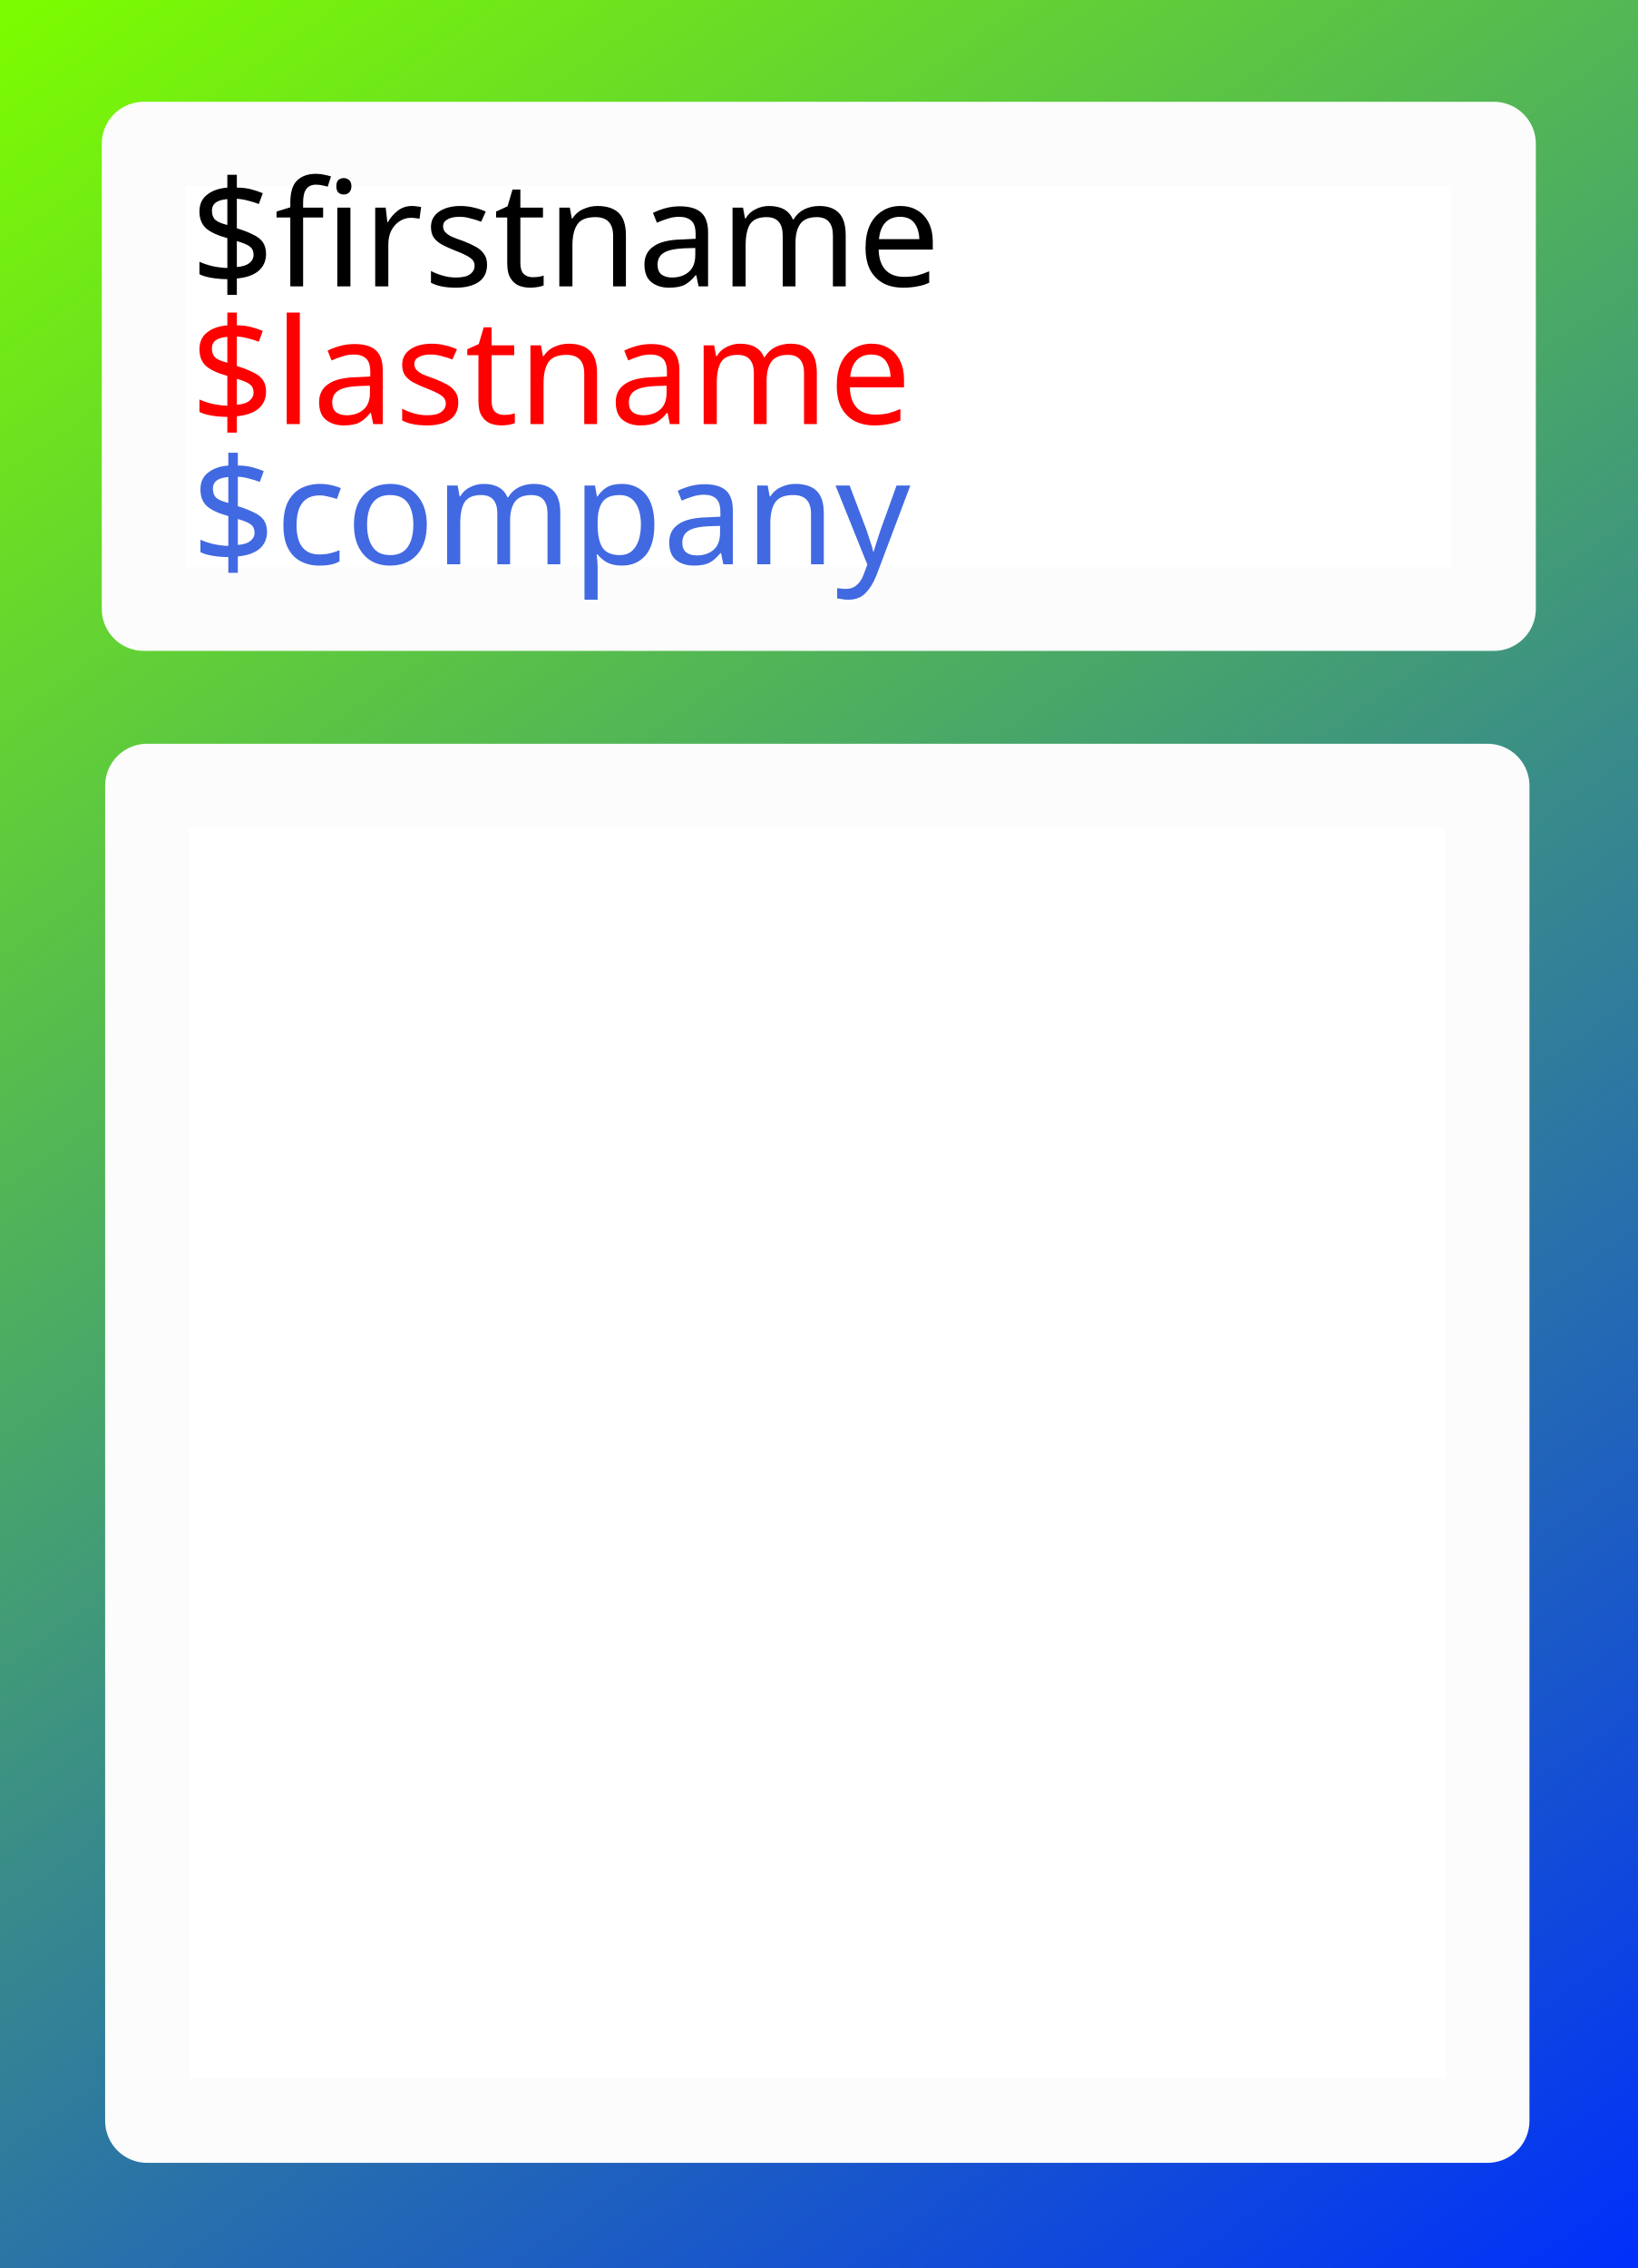
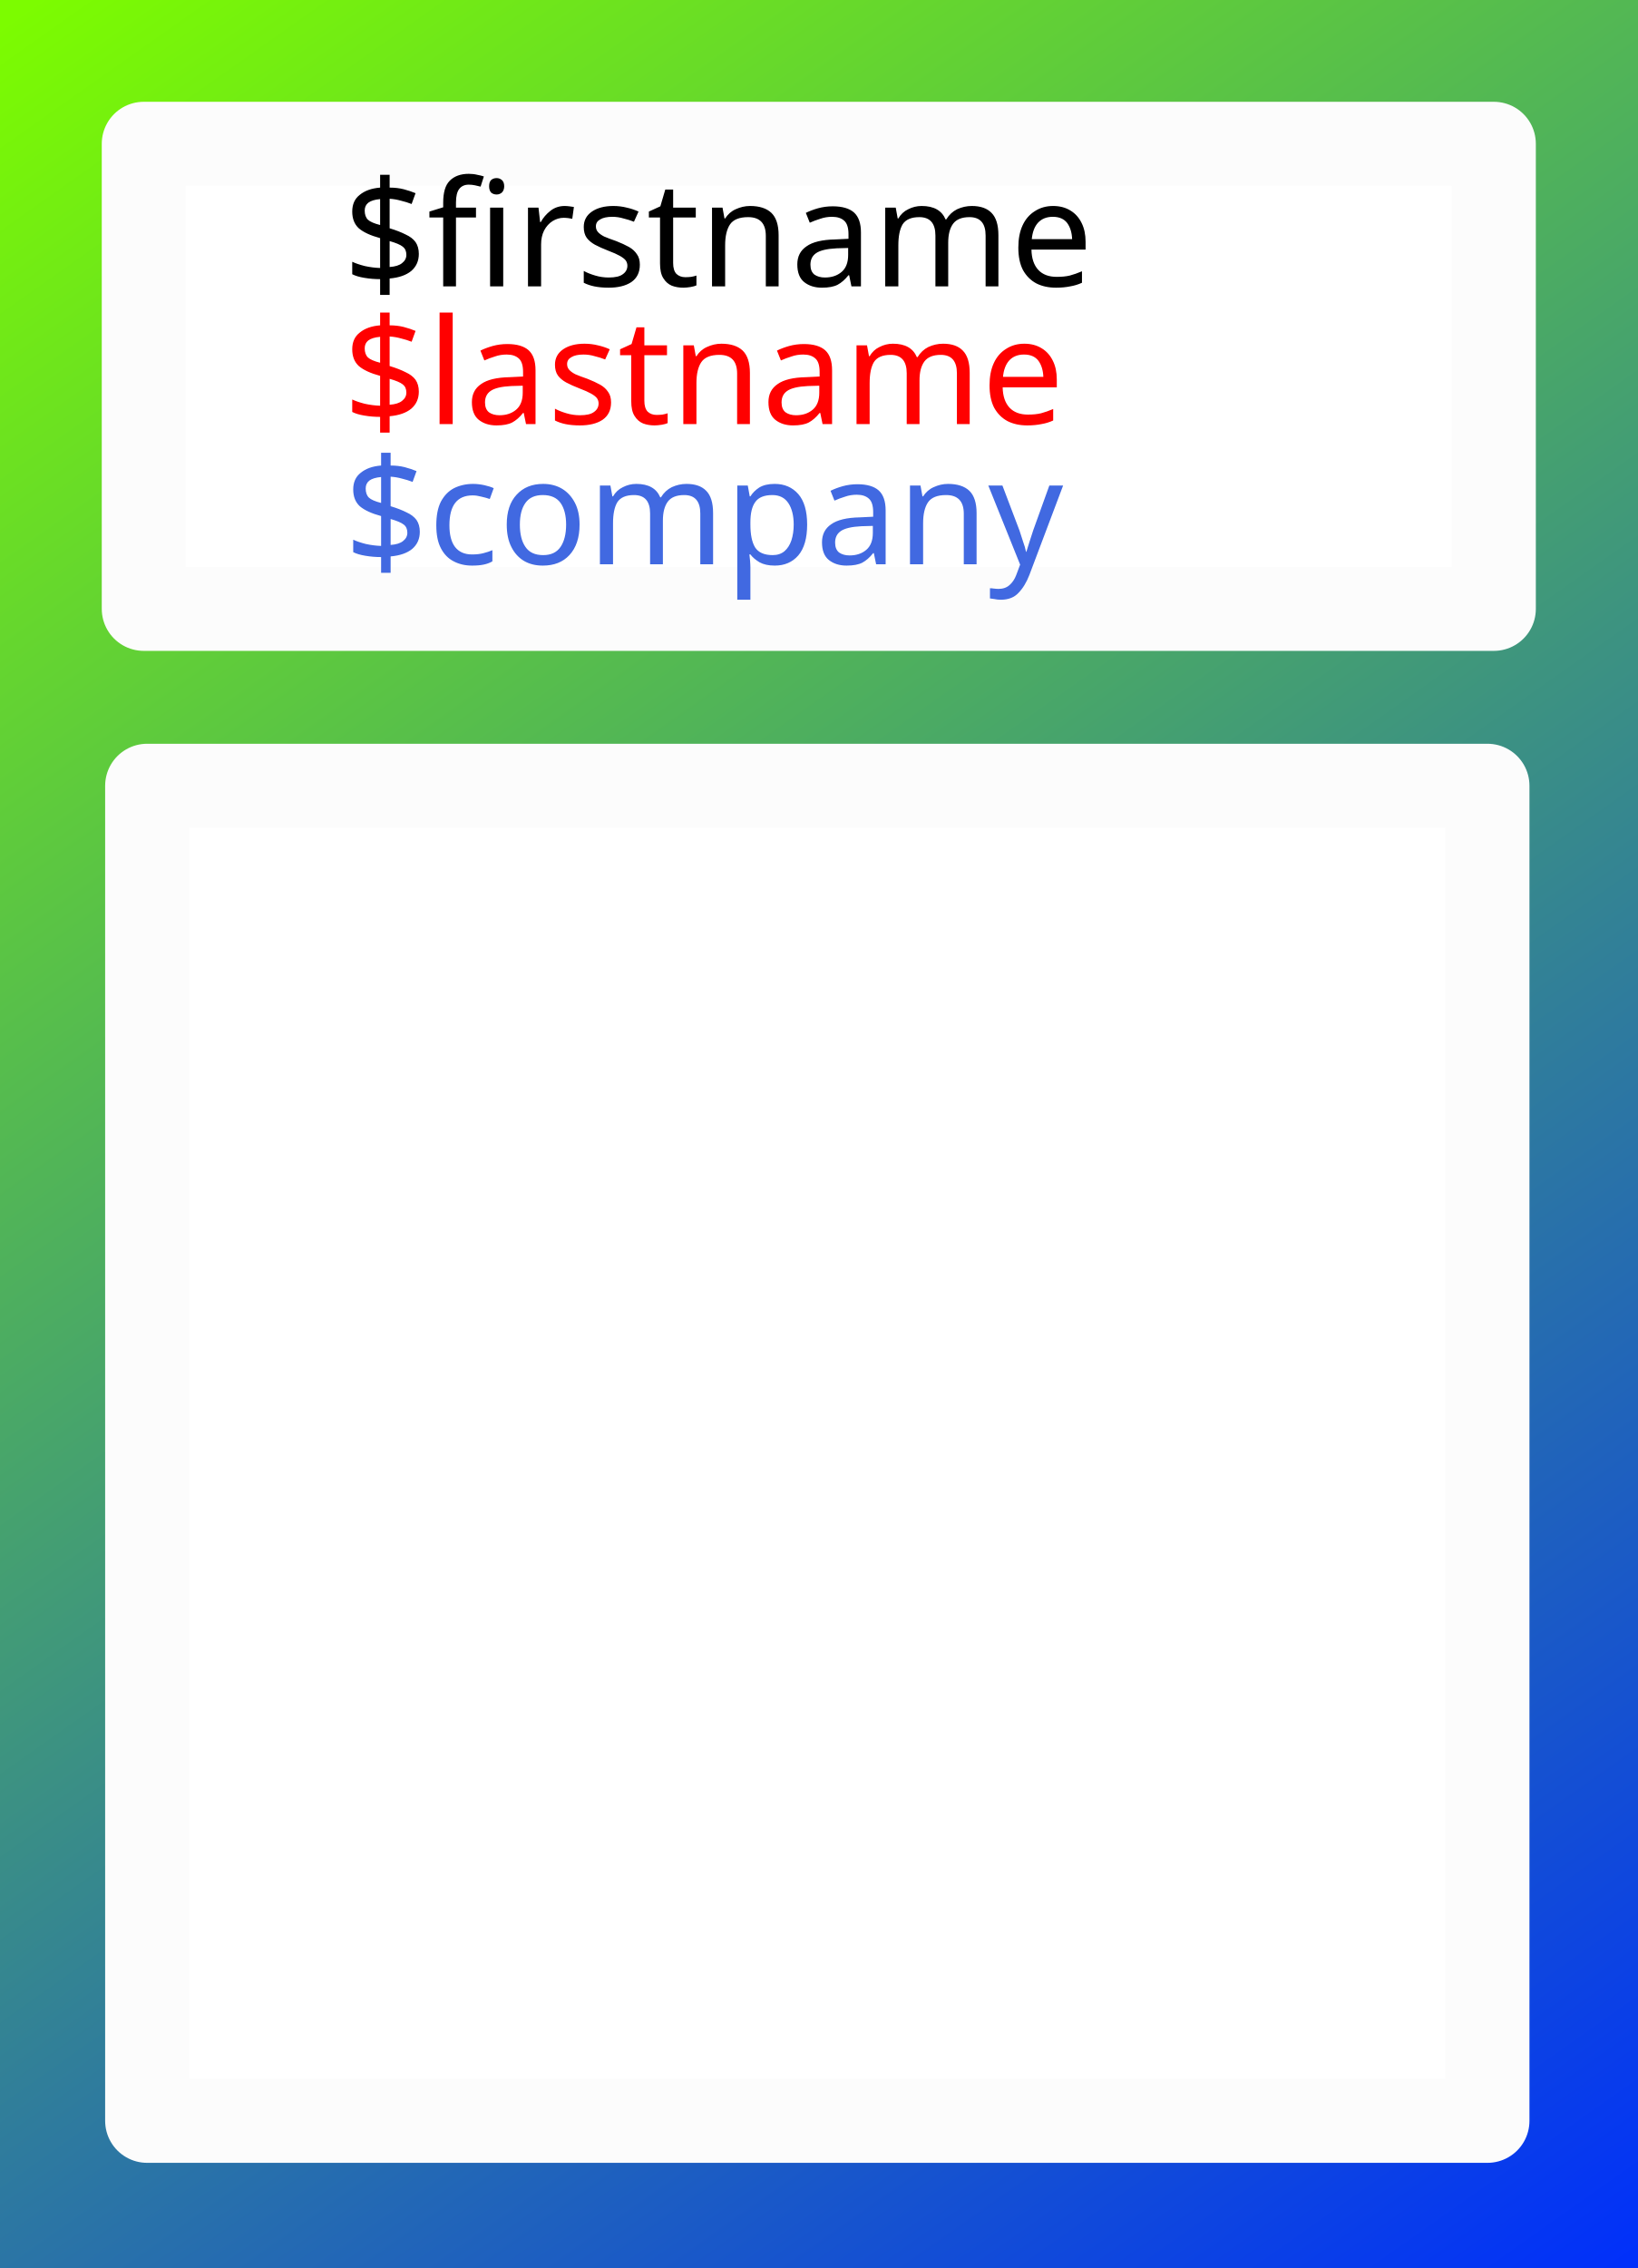
<svg xmlns="http://www.w3.org/2000/svg" xmlns:xlink="http://www.w3.org/1999/xlink" width="78mm" height="108mm" viewBox="0 0 78 108">
  <defs>
    <linearGradient id="a">
      <stop offset="0" style="stop-color:#7cfc00;stop-opacity:1" />
      <stop offset="1" style="stop-color:#002efc;stop-opacity:1" />
    </linearGradient>
    <linearGradient xlink:href="#a" id="b" x1="0" x2="78" y1="0" y2="108" gradientTransform="matrix(1.01356 0 0 .99032 .068 1.094)" gradientUnits="userSpaceOnUse" />
  </defs>
  <path d="M-5-5h88v118H-5z" style="vector-effect:non-scaling-stroke;fill:url(#b);stroke-width:.265;stroke-linejoin:round;-inkscape-stroke:hairline" />
  <path d="M7.008 37.417h63.841v63.575H7.008zM6.847 6.847h64.306v22.147H6.847z" style="fill:#fff;stroke:#fcfcfc;stroke-width:4;stroke-linejoin:round;stroke-dasharray:none;stroke-opacity:1" />
  <text xml:space="preserve" x="9.111" y="26.872" style="font-style:normal;font-variant:normal;font-weight:400;font-stretch:normal;font-size:6.997px;line-height:1;font-family:&quot;Bebas Neue&quot;;-inkscape-font-specification:&quot;Bebas Neue, @wght=700&quot;;font-variant-ligatures:normal;font-variant-caps:normal;font-variant-numeric:normal;font-variant-east-asian:normal;font-variation-settings:&quot;wght&quot;700;text-align:start;letter-spacing:0;text-anchor:start;vector-effect:non-scaling-stroke;fill:#4169e1;stroke:none;stroke-width:.109;stroke-linejoin:round;-inkscape-stroke:hairline">
-     <tspan x="9.111" y="26.872" style="font-style:normal;font-variant:normal;font-weight:400;font-stretch:normal;font-size:6.997px;font-family:&quot;Bebas Neue&quot;;-inkscape-font-specification:&quot;Bebas Neue, @wght=700&quot;;font-variant-ligatures:normal;font-variant-caps:normal;font-variant-numeric:normal;font-variant-east-asian:normal;font-variation-settings:&quot;wght&quot;700;text-align:start;text-anchor:start;fill:#4169e1;stroke:none;stroke-width:.109">$company</tspan>
+     <tspan x="9.111" y="26.872" style="font-style:normal;font-variant:normal;font-weight:400;font-stretch:normal;font-size:6.997px;font-family:&quot;Bebas Neue&quot;;-inkscape-font-specification:&quot;Bebas Neue, @wght=700&quot;;font-variant-ligatures:normal;font-variant-caps:normal;font-variant-numeric:normal;font-variant-east-asian:normal;font-variation-settings:&quot;wght&quot;700;text-align:start;text-anchor:start;fill:#4169e1;stroke:none;stroke-width:.109">
+ 			$company
+ 		</tspan>
  </text>
  <text xml:space="preserve" x="9.062" y="20.194" style="font-style:normal;font-variant:normal;font-weight:400;font-stretch:normal;font-size:6.997px;line-height:1;font-family:&quot;Bebas Neue&quot;;-inkscape-font-specification:&quot;Bebas Neue, Normal&quot;;font-variant-ligatures:normal;font-variant-caps:normal;font-variant-numeric:normal;font-variant-east-asian:normal;text-align:start;letter-spacing:0;text-anchor:start;vector-effect:non-scaling-stroke;fill:red;stroke:none;stroke-width:.109;stroke-linejoin:round;-inkscape-stroke:hairline">
-     <tspan x="9.062" y="20.194" style="stroke-width:.109">$lastname</tspan>
+     <tspan x="9.062" y="20.194" style="stroke-width:.109">
+ 			$lastname
+ 		</tspan>
  </text>
  <text xml:space="preserve" x="9.062" y="13.634" style="font-style:normal;font-variant:normal;font-weight:400;font-stretch:normal;font-size:6.997px;line-height:1;font-family:&quot;Bebas Neue&quot;;-inkscape-font-specification:&quot;Bebas Neue, @wght=700&quot;;font-variant-ligatures:normal;font-variant-caps:normal;font-variant-numeric:normal;font-variant-east-asian:normal;font-variation-settings:&quot;wght&quot;700;text-align:start;letter-spacing:0;text-anchor:start;vector-effect:non-scaling-stroke;fill:#000;stroke:none;stroke-width:.109;stroke-linejoin:round;-inkscape-stroke:hairline">
-     <tspan x="9.062" y="13.634" style="font-style:normal;font-variant:normal;font-weight:400;font-stretch:normal;font-size:6.997px;font-family:&quot;Bebas Neue&quot;;-inkscape-font-specification:&quot;Bebas Neue, @wght=700&quot;;font-variant-ligatures:normal;font-variant-caps:normal;font-variant-numeric:normal;font-variant-east-asian:normal;font-variation-settings:&quot;wght&quot;700;text-align:start;text-anchor:start;fill:#000;stroke:none;stroke-width:.109">$firstname</tspan>
+     <tspan x="9.062" y="13.634" style="font-style:normal;font-variant:normal;font-weight:400;font-stretch:normal;font-size:6.997px;font-family:&quot;Bebas Neue&quot;;-inkscape-font-specification:&quot;Bebas Neue, @wght=700&quot;;font-variant-ligatures:normal;font-variant-caps:normal;font-variant-numeric:normal;font-variant-east-asian:normal;font-variation-settings:&quot;wght&quot;700;text-align:start;text-anchor:start;fill:#000;stroke:none;stroke-width:.109">
+ 			$firstname
+ 		</tspan>
  </text>
</svg>
